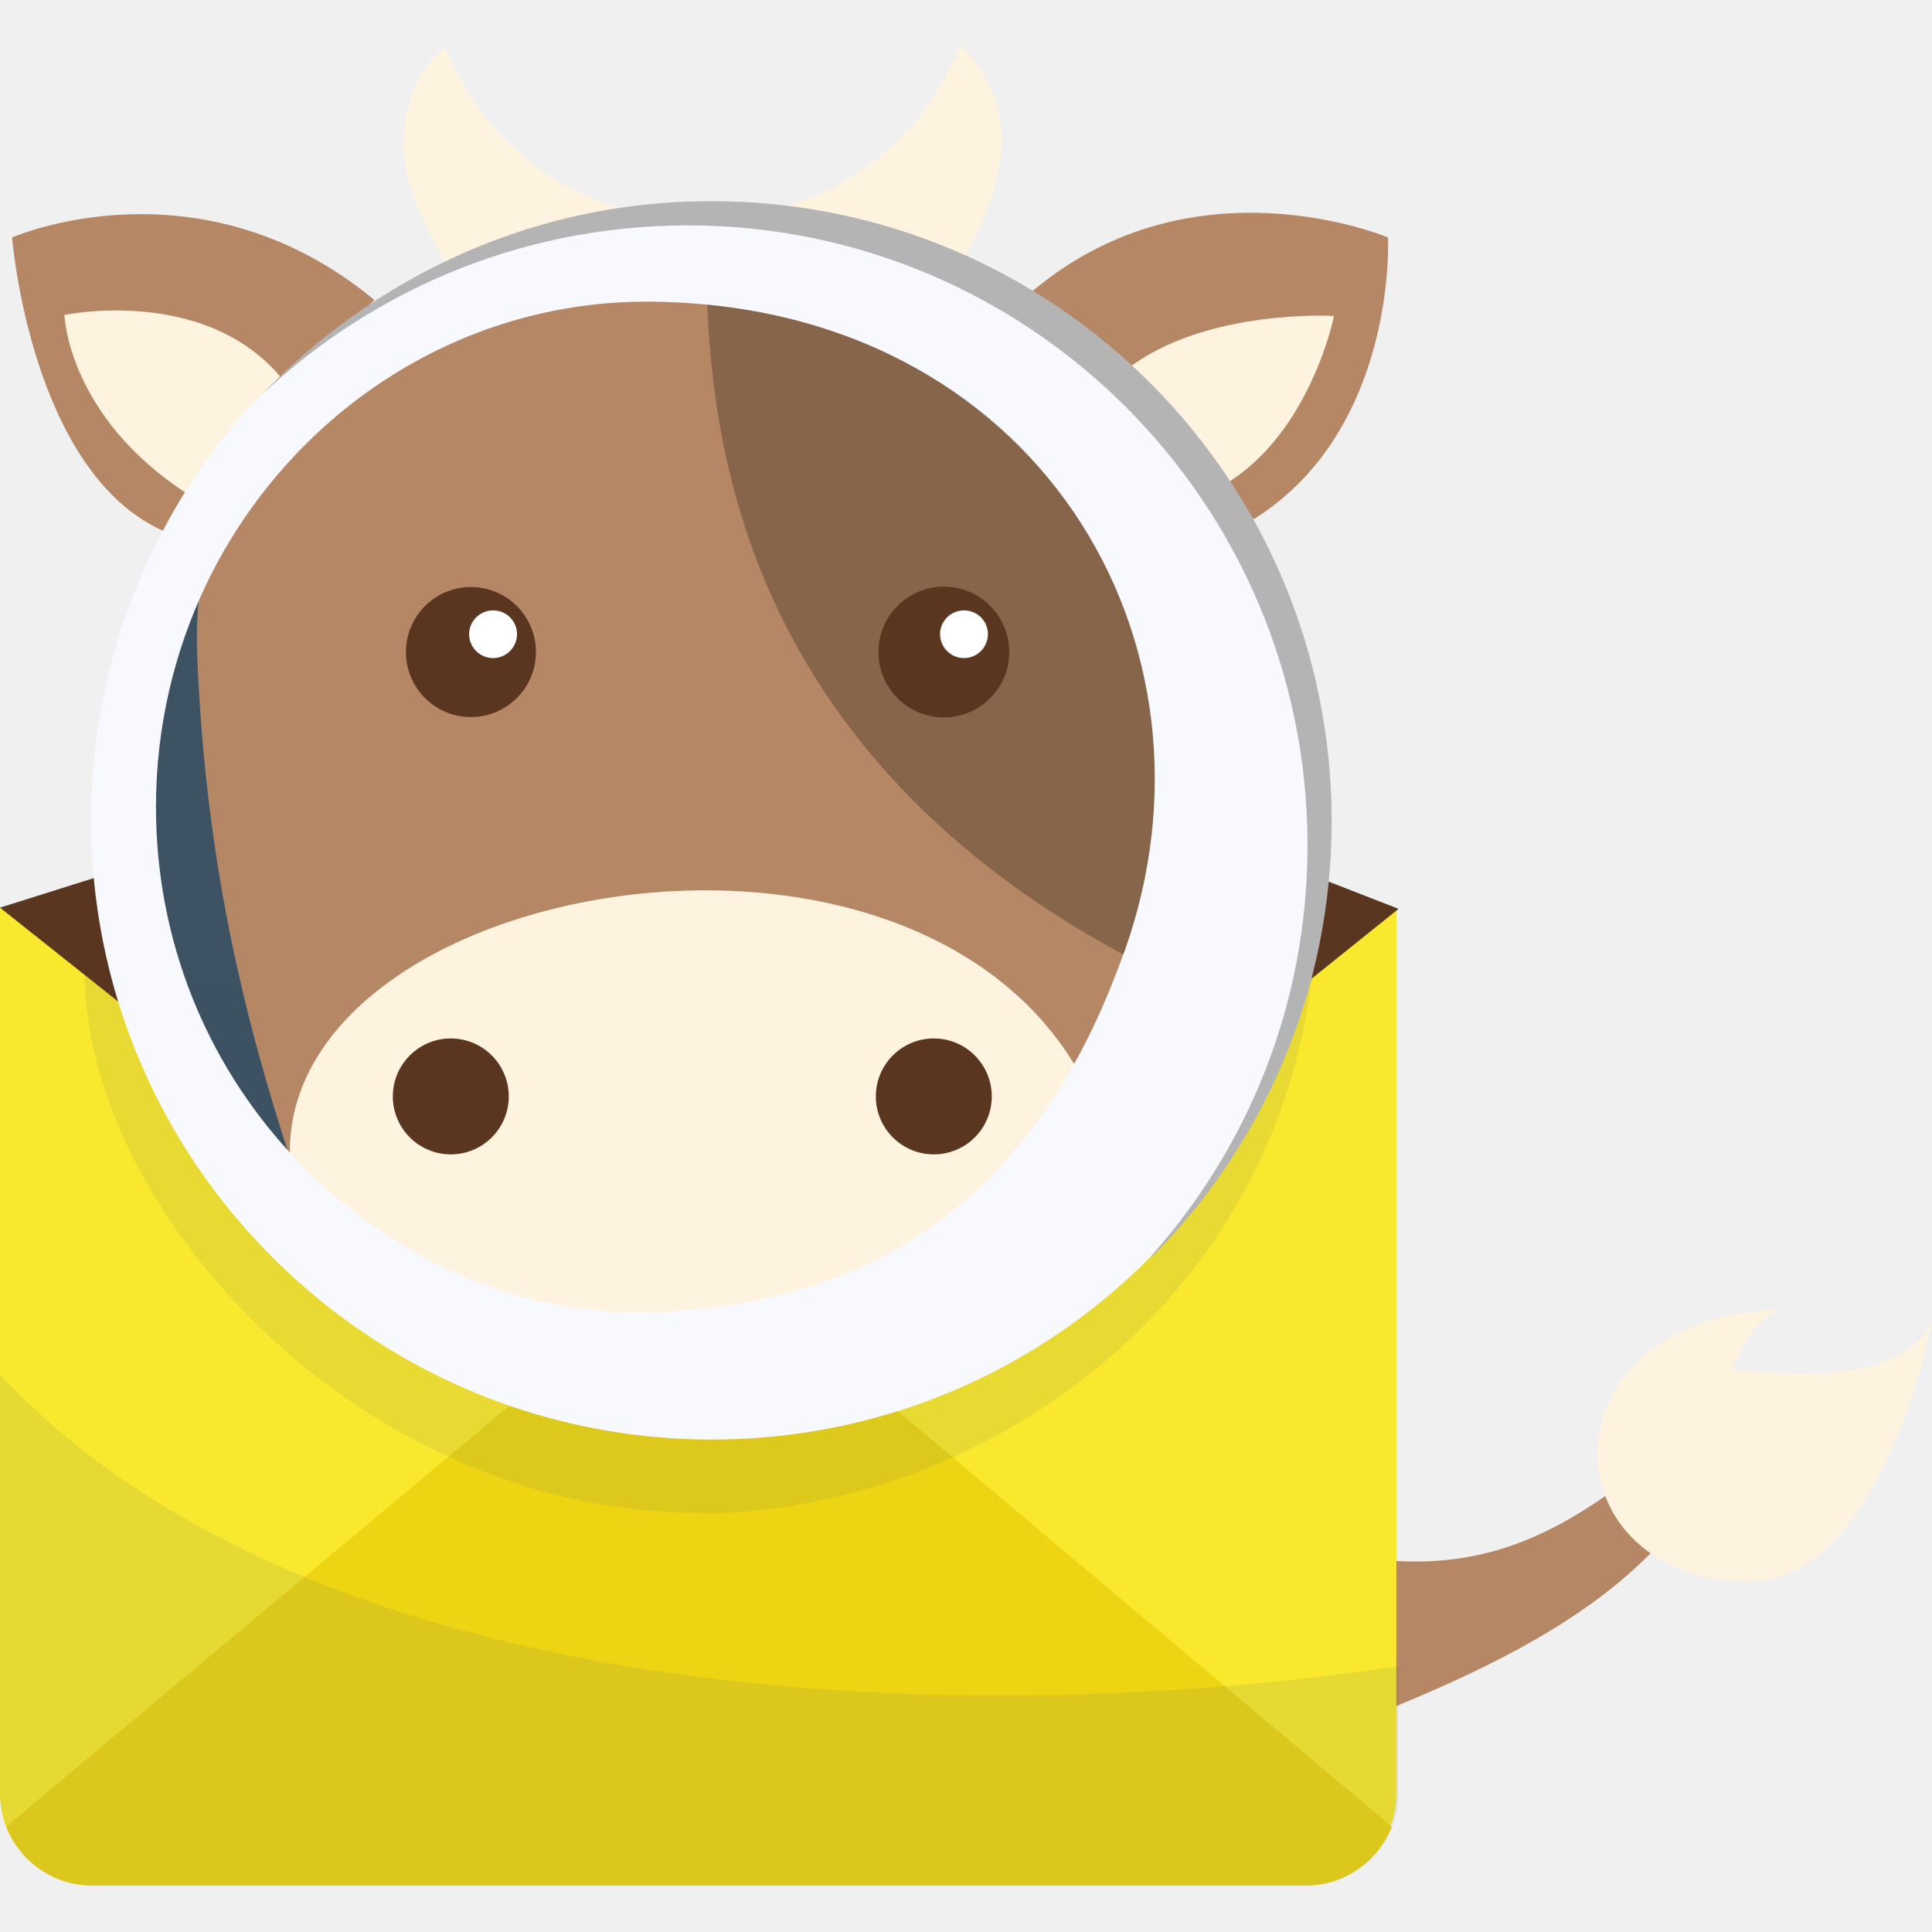
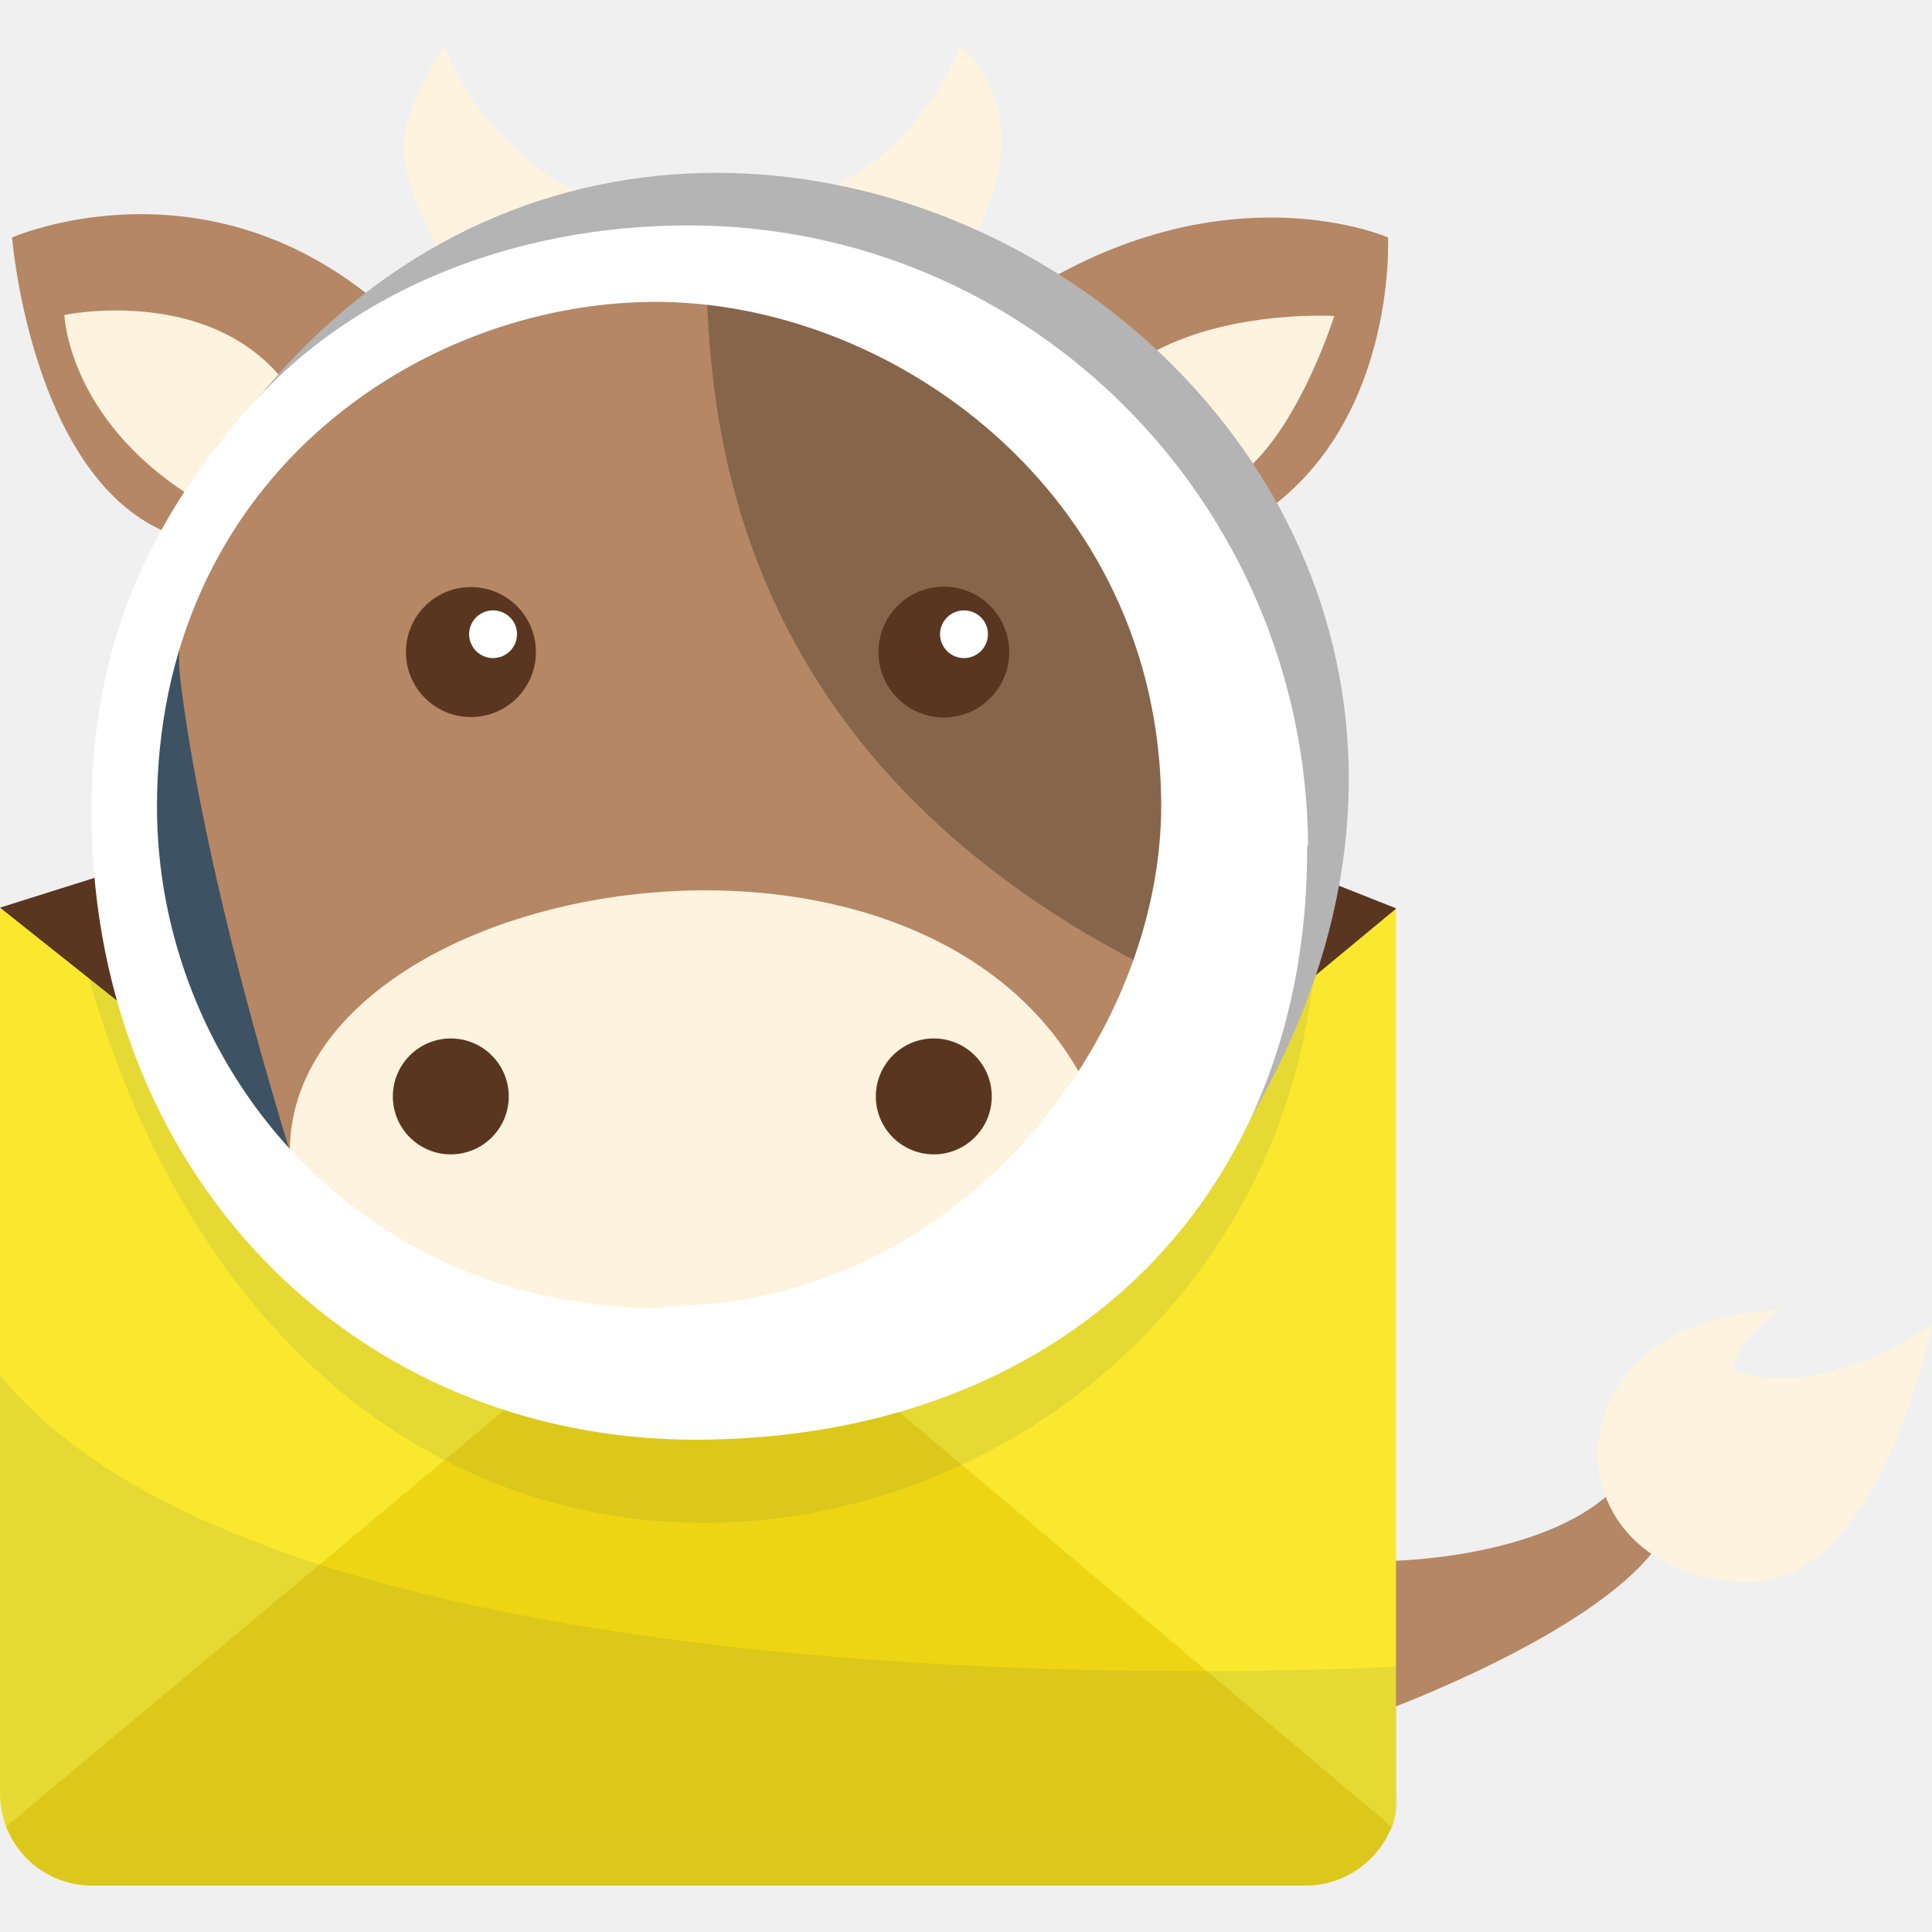
<svg xmlns="http://www.w3.org/2000/svg" width="96" height="96" enable-background="new 0 0 374.82 356.871" version="1.1" viewBox="0 0 96 96" xml:space="preserve">
-   <g stroke-width=".256">
-     <path d="m15.2 50.5-15.2-5.35v44c0 .588.114 1.15.316 1.66 8.23-6.86 25-20.9 25-20.9z" fill="#f9e82d" />
-     <path d="m10.2 29.1c-5.76 8.19-4.73 26.6 5.09 29z" fill="#3d5263" />
-     <path d="m80.1 74.1c-3.47 2.49-6.7 3.71-10.8 3.46l.016 7.24c4.66-1.92 9.56-4.31 12.9-7.83-.814-1.37-1.28-2.12-2.1-2.88z" fill="#b58765" />
-     <path d="m54.5 53.4-9.93 16.8s16.4 13.8 24.5 20.6c.201-.515.315-1.07.315-1.66.001-14.5 0-44 0-44z" fill="#f9e82d" />
-     <path d="m44.6 70.1-19.3-.235s-17.6 14.7-25 20.9c.667 1.71 2.33 2.93 4.28 2.93h60.3c1.95 0 3.61-1.22 4.28-2.93-8.99-7.56-24.5-20.6-24.5-20.6z" fill="#edd514" fill-opacity=".995" />
-     <path d="m.001 68.3v20.8c0 .588.114 1.15.316 1.66.667 1.71 2.33 2.93 4.28 2.93h60.3c1.95 0 3.61-1.22 4.28-2.93.201-.515.315-1.07.315-1.66v-6.3c-23.2 3.41-54.4 1.65-69.5-14.5z" enable-background="new    " fill="#3d5263" opacity=".1" />
-     <path d="m34.7 75.2c13.5.003 28.5-9.83 30.5-26.7l-61-.03c.177 12 13.9 26.7 30.5 26.7z" enable-background="new    " fill="#3d5263" fill-opacity=".925" opacity=".1" />
-     <path d="m12.6 20c-.011.012-.022.024-.033.036.011-.012.022-.024.033-.036z" fill="#f1f2f2" />
-     <path d="m66 43.8-.867 4.86 4.36-3.5z" fill="#5a3620" />
-     <path d="m0 45.1 5.9 4.69-.947-6.25" fill="#5a3620" />
-     <path d="m86.1 68c.919-2.34 1.97-2.82 2.39-2.91-11.8.223-11.9 13.3-1.65 13.5 6.62.101 9.13-12.8 9.13-12.8-1.7 2.99-6.76 2.53-9.87 2.29z" fill="#fef3df" />
-     <path d="m18.6 14.9c-8.72-7.19-18-3.1-18-3.1s.931 11.7 7.56 14.6z" fill="#b58765" />
-     <path d="m14 18.8c-3.81-4.62-10.8-3.15-10.8-3.15s.159 5.05 6.14 8.91z" fill="#fef3df" />
-     <path d="m51.3 14.4 11 11.4c7.14-4.48 6.67-14 6.67-14s-9.59-4.07-17.6 2.61z" fill="#b58765" />
-     <path d="m66.3 15.7s-6.38-.387-10.3 2.64l4.84 5.74c4.28-2.53 5.45-8.39 5.45-8.39z" fill="#fef3df" />
-     <path d="m35.6 14.8c-15.9-3.31-26.3 5.14-25.8 17.8.41 10.1 2.28 17.8 4.66 25.1 18.8-.812 45-3.22 45-3.22s-9.7-27.4-23.8-39.6z" fill="#b58765" />
-     <path d="m14.4 57.3c9.11 15.2 31.9 16.2 39.2-4.05-8.66-15.1-39.3-9.48-39.2 4.05z" fill="#fef3df" />
-     <path d="m22.4 51.6c-1.59 0-2.88 1.29-2.88 2.88 0 1.59 1.29 2.88 2.88 2.88 1.59 0 2.88-1.29 2.88-2.88 0-1.59-1.29-2.88-2.88-2.88z" fill="#5a3620" />
-     <path d="m46.4 51.6c-1.59 0-2.88 1.29-2.88 2.88 0 1.59 1.29 2.88 2.88 2.88 1.59 0 2.88-1.29 2.88-2.88 0-1.59-1.29-2.88-2.88-2.88z" fill="#5a3620" />
-     <path d="m56.7 47.9c8.55-16.6-1.86-36-21.6-33.7.26 6.87 1.27 23.2 21.6 33.7z" fill="#87654a" />
+   <path d="m80.1 74.1c-3.54 3.37-11 3.46-11 3.46l-.162 7.39s10.1-3.71 13.3-7.98z" fill="#b58765" />
+   <path d="m0 45.2v44c0 .588.141 1.18.343 1.69l68.8-.072c.218-.472.225-1.05.225-1.62l0-44z" fill="#f9e82d" />
+   <path d="m44.6 70.1-19.3-.235-25 20.9c.667 1.71 2.32 2.93 4.27 2.93h60.3c1.95 0 3.61-1.22 4.28-2.93z" fill="#edd514" fill-opacity=".995" />
+   <g fill="#3d5263">
+     <path d="m.001 68.3v20.8c.101 3.1 2.6 4.65 4.6 4.59h60.3c2.56.013 4.8-2.36 4.49-4.59v-6.29s-55.1 3.22-69.4-14.5z" enable-background="new    " opacity=".1" />
+     <path d="m65.3 48.2-61 .04c12 42.2 58 30.5 61-.04z" enable-background="new    " opacity=".1" />
  </g>
-   <circle cx="23.4" cy="32.4" r="3.23" fill="#5a3620" />
-   <path d="m24.5 32.7c.655 0 1.19-.53 1.19-1.19 0-.654-.53-1.18-1.19-1.18-.655 0-1.19.531-1.19 1.18 0.0.655.532 1.19 1.19 1.19z" fill="#fff" stroke-width=".256" />
-   <circle cx="46.9" cy="32.4" r="3.25" fill="#5a3620" />
-   <path d="m22.1 2.3s2.98 8.87 13.2 8.53c9.64-.316 12.4-8.53 12.4-8.53s2.08 1.5 2.07 4.75c-.005 2.76-2.01 5.99-2.01 5.99l-25.4.339s-2.23-3.4-2.3-5.99c-.091-3.57 2.08-5.09 2.08-5.09z" fill="#fef3df" />
-   <g stroke-width=".256">
-     <path d="m47.9 32.7c.655 0 1.19-.53 1.19-1.19 0-.654-.531-1.18-1.19-1.18-.655 0-1.19.531-1.19 1.18 0 .655.531 1.19 1.19 1.19z" fill="#fff" />
-     <path d="m12.4 20.3c40.8-22.7 55.9 21.1 44.8 42.2 5.54-5.57 8.97-13.2 8.97-21.7v-.003c0-17-13.8-30.8-30.8-30.8-9.53-.021-17.6 4.32-23 10.3z" fill="#b4b4b4" />
-     <path d="m57.3 62.3c4.78-5.42 7.67-12.5 7.67-20.3 0-17-13.8-30.8-30.8-30.8-8.51 0-16.2 3.45-21.8 9.03-1.18 1.31-2.24 2.73-3.18 4.23-.39.624-.759 1.26-1.1 1.92-1.81 3.42-3 7.21-3.41 11.2-.105 1.04-.159 2.09-.159 3.15 0 .986.048 1.96.139 2.92.199 2.11.61 4.16 1.21 6.12 2.89 9.41 10.2 16.9 19.5 20.1 3.13 1.07 6.49 1.66 9.99 1.66 3.23 0 6.35-.499 9.28-1.42 4.65-1.47 8.81-4.01 12.2-7.33.137-.134.464-.478.464-.478zm-1.48-14.9c-4.52 12.7-13 17.5-23.5 17.8-7.06.209-13.4-3.04-17.9-7.91-4.13-4.49-6.67-10.5-6.67-17.2 0-3.97.907-7.73 2.52-11.1 4.01-8.3 12.4-14.1 22.1-14 19.1.183 29 16.9 23.5 32.3z" fill="#f8f9ff" />
+   <path d="m10.2 29.1c-12.2 19 5.09 29 5.09 29z" fill="#3d5263" />
+   <g fill="#b58765">
+     <path d="m18.6 14.9c-8.72-7.19-18-3.1-18-3.1s.931 11.7 7.56 14.6z" />
+     <path d="m51.3 14.4 11 11.4c7.14-4.48 6.67-14 6.67-14s-7.88-3.48-17.7 2.6z" />
+     <path d="m39.4 14.4c-12.6-2.73-32.1 7.14-30.4 19.7 1.41 11 6 25 6 25 18.8-.812 45.8-4.98 45.8-4.98z" />
+   </g>
+   <g fill="#fef3df">
+     <path d="m14 18.8c-3.81-4.62-10.8-3.15-10.8-3.15s.159 5.05 6.14 8.91z" />
+     <path d="m66.3 15.7s-6.38-.387-10.3 2.64l4.84 5.74c3.34-1.63 5.46-8.38 5.46-8.38z" />
+     <path d="m14.4 57.3c9.11 15.2 31.9 16.2 39.2-4.05-8.66-15.1-39.3-9.48-39.2 4.05z" />
+     <path d="m22.1 2.3s2.98 8.87 13.2 8.53c9.64-.318 12.4-8.53 12.4-8.53s2.08 1.5 2.07 4.75c-.007 2.76-2.01 5.99-2.01 5.99l-25.4.339s-2.18-3.4-2.3-5.99c-.092-2.02 2.04-5.09 2.04-5.09z" />
+     <path d="m88.5 65.1c-11.8.223-11.9 13.3-1.65 13.5 6.62.118 9.13-12.8 9.13-12.8s-5.16 3.9-9.87 2.29c.244-1.81 2.39-2.99 2.39-2.99z" />
+   </g>
+   <path d="m56.7 47.9c8.55-16.6-1.86-36-21.6-33.7.26 6.87 1.27 23.2 21.6 33.7z" fill="#87654a" />
+   <g fill="#5a3620">
+     <path d="m66 43.8-.867 4.86 4.25-3.52z" />
+     <path d="m0 45.1 5.9 4.69-.947-6.25" />
+     <path d="m22.4 51.6c-1.59 0-2.88 1.29-2.88 2.88s1.29 2.88 2.88 2.88 2.88-1.29 2.88-2.88-1.29-2.88-2.88-2.88z" />
+     <path d="m46.4 51.6c-1.59 0-2.88 1.29-2.88 2.88s1.29 2.88 2.88 2.88 2.88-1.29 2.88-2.88-1.29-2.88-2.88-2.88z" />
+     <circle cx="23.4" cy="32.4" r="3.23" />
+     <circle cx="46.9" cy="32.4" r="3.25" />
+   </g>
+   <path d="m12.4 20.3c47.7-24.2 56.7 18.1 44.8 42.2 31.4-37.2-20.4-73.1-44.8-42.2z" fill="#b4b4b4" />
+   <g fill="#fff">
+     <path d="m24.5 32.7c.655 0 1.19-.53 1.19-1.19 0-.654-.53-1.18-1.19-1.18-.655 0-1.19.531-1.19 1.18 0.0.655.532 1.19 1.19 1.19z" />
+     <path d="m47.9 32.7c.655 0 1.19-.53 1.19-1.19 0-.654-.531-1.18-1.19-1.18-.655 0-1.19.531-1.19 1.18 0 .655.531 1.19 1.19 1.19z" />
+     <path d="m65 42c-.135-17-13.8-30.8-30.8-30.8-8.51 0-16.6 3.12-21.8 9.03-6.03 6.79-7.92 13.4-7.85 20.5.188 18.1 13.6 31.2 30.8 30.8 17.9-.367 29.7-12.3 29.6-29.5zm-32.1 23c-15.5 0-25.1-12.4-25.1-24.9 0-16.2 12.9-25 24.6-25.1 11.8-.095 25.2 9.42 25.3 24.9.072 11.7-10.1 25-24.7 25z" />
  </g>
</svg>
